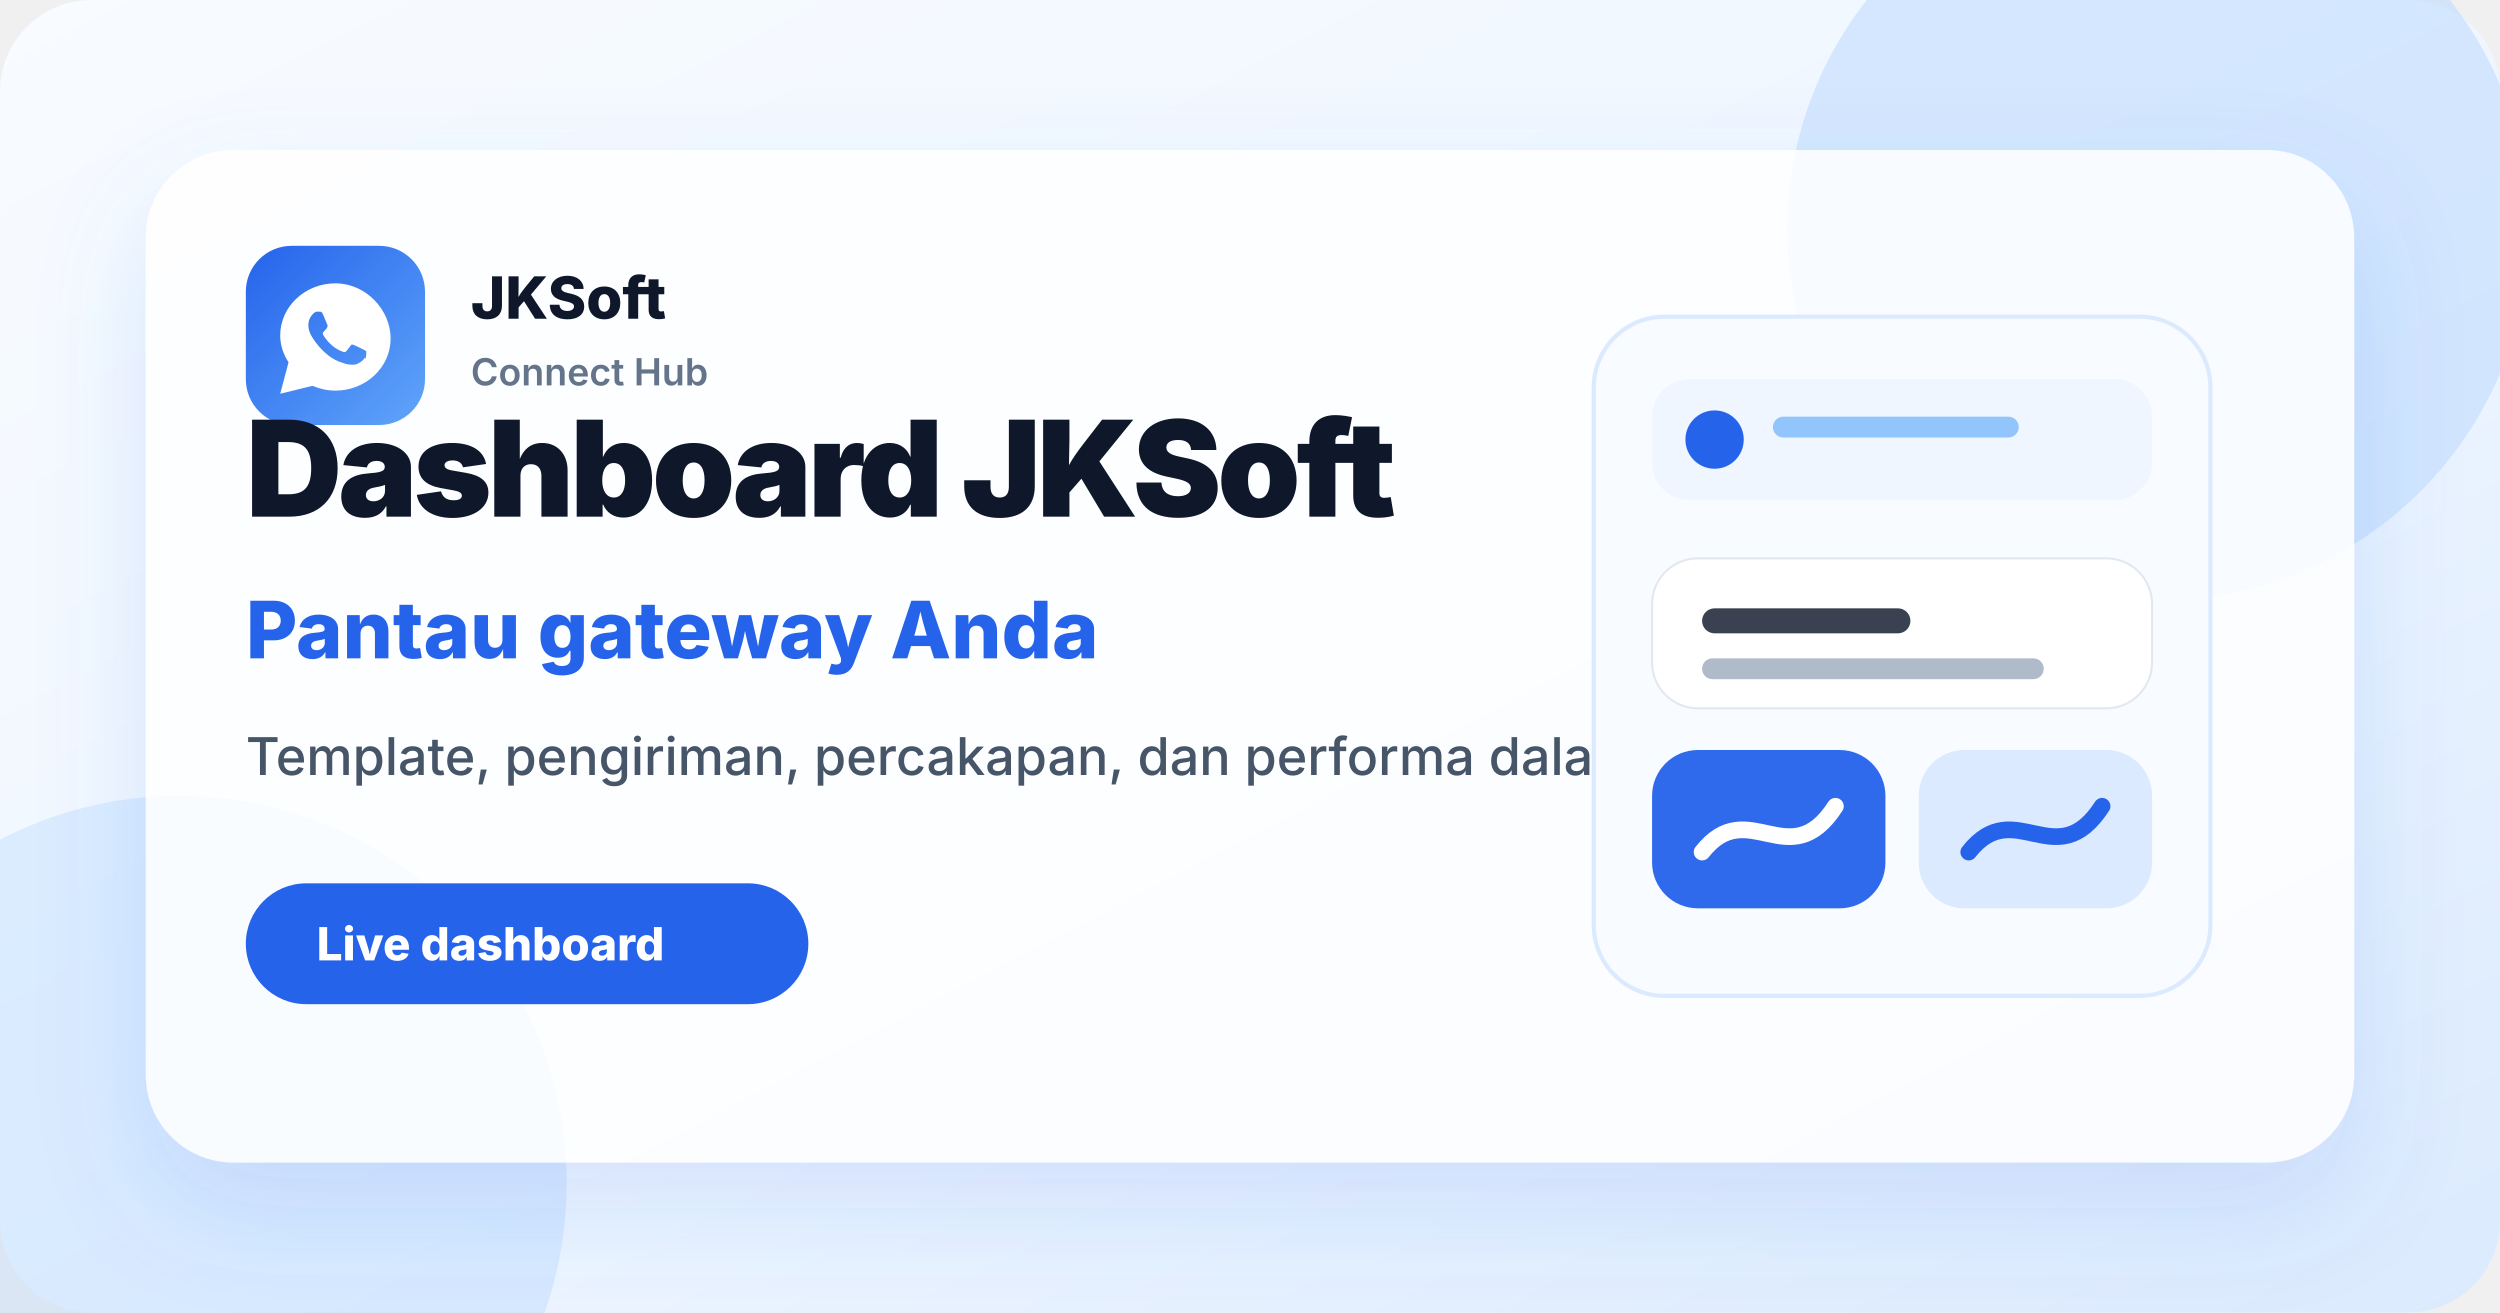
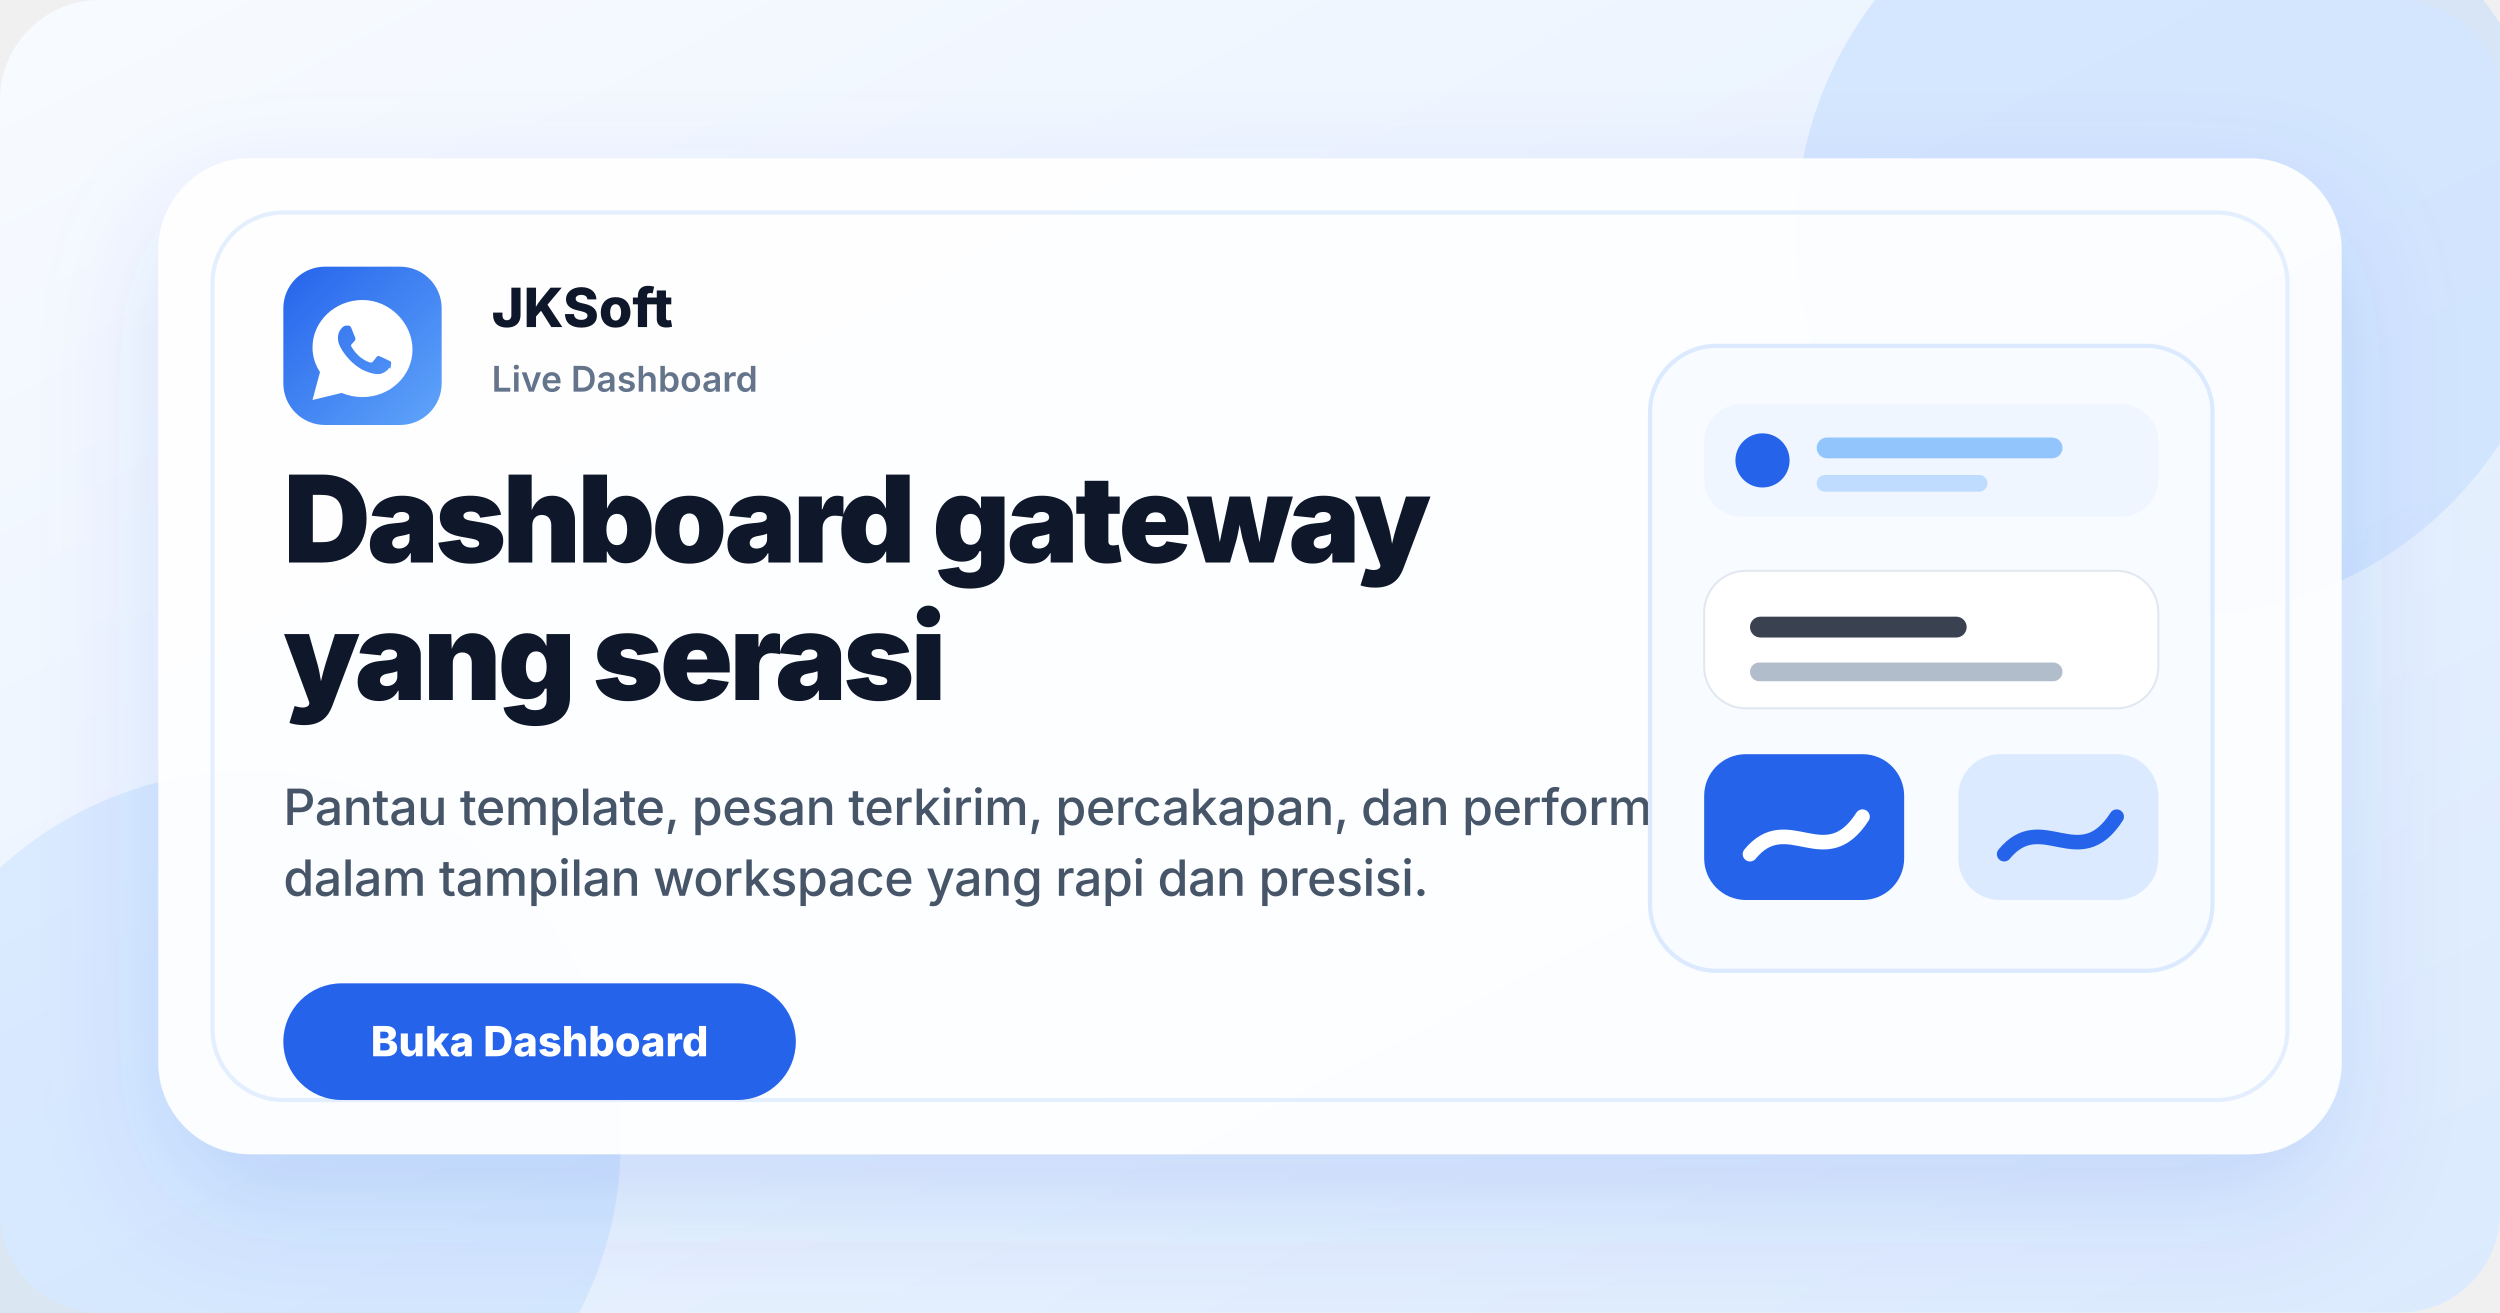
- <svg xmlns="http://www.w3.org/2000/svg" viewBox="0 0 1200 630" role="img" aria-label="Dashboard JKSoft Open Graph image">
+ <svg xmlns="http://www.w3.org/2000/svg" viewBox="0 0 1200 630" role="img" aria-label="JKSoft Dashboard Open Graph image">
  <defs>
    <linearGradient id="bg" x1="0" y1="0" x2="1" y2="1">
      <stop offset="0" stop-color="#f8fbff" />
-       <stop offset="0.55" stop-color="#eef6ff" />
      <stop offset="1" stop-color="#dbeafe" />
    </linearGradient>
    <linearGradient id="brand" x1="0" y1="0" x2="1" y2="1">
      <stop offset="0" stop-color="#2563eb" />
      <stop offset="1" stop-color="#60a5fa" />
    </linearGradient>
-     <filter id="shadow" x="-20%" y="-20%" width="140%" height="140%">
-       <feDropShadow dx="0" dy="22" stdDeviation="26" flood-color="#2563eb" flood-opacity="0.16" />
+     <filter id="softShadow" x="-20%" y="-20%" width="140%" height="140%">
+       <feDropShadow dx="0" dy="24" stdDeviation="28" flood-color="#1d4ed8" flood-opacity="0.14" />
    </filter>
  </defs>
-   <rect width="1200" height="630" rx="44" fill="url(#bg)" />
-   <circle cx="1036" cy="110" r="178" fill="#bfdbfe" opacity="0.58" />
-   <circle cx="86" cy="568" r="186" fill="#93c5fd" opacity="0.24" />
-   <rect x="70" y="72" width="1060" height="486" rx="42" fill="#ffffff" opacity="0.84" filter="url(#shadow)" />
-   <g transform="translate(118 118)">
-     <rect width="86" height="86" rx="22" fill="url(#brand)" />
-     <path fill="#fff" d="M43 18c-14.6 0-26.5 11.2-26.5 25 0 4.7 1.5 9.1 4 12.9L16.5 71 32 67.2c3.6 1.5 7.1 2.3 11 2.3 14.6 0 26.5-11.2 26.5-25S57.6 18 43 18Zm14.1 35.6c-.6 1.6-3.4 3.2-4.7 3.4-1.2.1-2.6.1-4.3-.3-1-.3-2.2-.7-3.8-1.3-6.8-2.9-11.2-9.7-11.5-10.1-.3-.4-2.8-3.7-2.8-7.1s1.8-5 2.4-5.7c.6-.6 1.3-.9 1.8-.9h1.3c.4 0 1 0 1.5 1.2.6 1.3 1.9 4.7 2.1 5 .1.3.3.7 0 1.2s-.3.7-.6 1l-1.1 1.2c-.3.3-.7.7-.3 1.5.4.7 1.8 2.9 3.8 4.7 2.6 2.4 4.9 3.1 5.6 3.4.7.3 1.2.3 1.6-.1.4-.6 1.8-2.1 2.2-2.8.4-.7.9-.6 1.5-.3.6.1 4 1.9 4.7 2.2.7.3 1.2.6 1.3.9.1.3.1 1.9-.4 3.7Z" />
-     <text x="108" y="35" fill="#0f172a" font-family="Inter, Arial, Helvetica, sans-serif" font-size="28" font-weight="800">JKSoft</text>
-     <text x="108" y="67" fill="#64748b" font-family="Inter, Arial, Helvetica, sans-serif" font-size="18" font-weight="600">Connect Hub</text>
+   <rect width="1200" height="630" rx="48" fill="url(#bg)" />
+   <circle cx="1046" cy="112" r="184" fill="#bfdbfe" opacity="0.52" />
+   <circle cx="120" cy="548" r="178" fill="#93c5fd" opacity="0.22" />
+   <rect x="76" y="76" width="1048" height="478" rx="44" fill="#ffffff" opacity="0.9" filter="url(#softShadow)" />
+   <rect x="102" y="102" width="996" height="426" rx="34" fill="none" stroke="#dbeafe" stroke-width="2" opacity="0.75" />
+   <g transform="translate(136 128)">
+     <rect width="76" height="76" rx="20" fill="url(#brand)" />
+     <path fill="#fff" d="M38 16c-13.2 0-24 10.2-24 22.8 0 4.3 1.3 8.3 3.6 11.8L14 64l14-3.4c3.1 1.3 6.5 2 10 2 13.2 0 24-10.2 24-22.8S51.2 16 38 16Zm12.8 32.4c-.5 1.5-3.1 2.9-4.3 3.1-1.1.1-2.4.1-3.9-.3-.9-.2-2-.6-3.5-1.2-6.2-2.7-10.2-8.8-10.4-9.2-.3-.4-2.5-3.4-2.5-6.5s1.6-4.6 2.2-5.2c.5-.5 1.2-.8 1.6-.8h1.2c.4 0 .9 0 1.4 1.1.5 1.2 1.7 4.3 1.9 4.6.1.3.2.6 0 1.1s-.3.6-.6.9l-1 1.1c-.3.3-.6.6-.2 1.4.4.6 1.6 2.6 3.5 4.3 2.4 2.2 4.4 2.8 5.1 3.1.6.2 1.1.2 1.5-.1.4-.5 1.6-1.9 2-2.5.4-.6.8-.5 1.4-.3.5.1 3.6 1.7 4.3 2 .6.3 1.1.5 1.2.8.1.3.1 1.7-.4 3.3Z" />
+     <text x="100" y="29" fill="#0f172a" font-family="Inter, Arial, Helvetica, sans-serif" font-size="26" font-weight="800">JKSoft</text>
+     <text x="100" y="60" fill="#64748b" font-family="Inter, Arial, Helvetica, sans-serif" font-size="17" font-weight="600">Live Dashboard</text>
  </g>
-   <g transform="translate(118 248)">
-     <text x="0" y="0" fill="#0f172a" font-family="Inter, Arial, Helvetica, sans-serif" font-size="64" font-weight="900" letter-spacing="-2">Dashboard JKSoft</text>
-     <text x="0" y="68" fill="#2563eb" font-family="Inter, Arial, Helvetica, sans-serif" font-size="38" font-weight="800">Pantau gateway Anda</text>
-     <text x="0" y="124" fill="#475569" font-family="Inter, Arial, Helvetica, sans-serif" font-size="25" font-weight="500">Template, pengiriman, percakapan, dan performa dalam satu tampilan.</text>
-     <rect x="0" y="176" width="270" height="58" rx="29" fill="#2563eb" />
-     <text x="34" y="213" fill="#fff" font-family="Inter, Arial, Helvetica, sans-serif" font-size="22" font-weight="800">Live dashboard</text>
+   <g transform="translate(136 270)">
+     <text fill="#0f172a" font-family="Inter, Arial, Helvetica, sans-serif" font-size="58" font-weight="900" letter-spacing="-1.8">
+       <tspan x="0" y="0">Dashboard gateway</tspan>
+       <tspan x="0" y="66">yang serasi</tspan>
+     </text>
+     <text fill="#475569" font-family="Inter, Arial, Helvetica, sans-serif" font-size="24" font-weight="500" letter-spacing="-0.2">
+       <tspan x="0" y="126">Pantau template, pesan terkirim, percakapan, dan performa</tspan>
+       <tspan x="0" y="160">dalam tampilan workspace yang rapi dan presisi.</tspan>
+     </text>
+     <rect x="0" y="202" width="246" height="56" rx="28" fill="#2563eb" />
+     <text x="123" y="237" fill="#ffffff" font-family="Inter, Arial, Helvetica, sans-serif" font-size="20" font-weight="800" text-anchor="middle">Buka Dashboard</text>
  </g>
-   <g transform="translate(765 152)">
-     <rect width="296" height="326" rx="34" fill="#f8fbff" stroke="#dbeafe" stroke-width="2" />
-     <rect x="28" y="30" width="240" height="58" rx="18" fill="#eff6ff" />
-     <circle cx="58" cy="59" r="14" fill="#2563eb" />
-     <rect x="86" y="48" width="118" height="10" rx="5" fill="#93c5fd" />
-     <rect x="28" y="116" width="240" height="72" rx="22" fill="#ffffff" stroke="#e2e8f0" />
-     <rect x="52" y="140" width="100" height="12" rx="6" fill="#0f172a" opacity="0.82" />
-     <rect x="52" y="164" width="164" height="10" rx="5" fill="#94a3b8" opacity="0.74" />
-     <rect x="28" y="208" width="112" height="76" rx="22" fill="#2563eb" opacity="0.95" />
-     <rect x="156" y="208" width="112" height="76" rx="22" fill="#dbeafe" />
-     <path d="M52 257c22-28 42 12 64-22" fill="none" stroke="#fff" stroke-width="8" stroke-linecap="round" />
-     <path d="M180 257c22-28 42 12 64-22" fill="none" stroke="#2563eb" stroke-width="8" stroke-linecap="round" />
+   <g transform="translate(792 166)">
+     <rect width="270" height="300" rx="32" fill="#f8fbff" stroke="#dbeafe" stroke-width="2" />
+     <rect x="26" y="28" width="218" height="54" rx="18" fill="#eff6ff" />
+     <circle cx="54" cy="55" r="13" fill="#2563eb" />
+     <rect x="80" y="44" width="118" height="10" rx="5" fill="#93c5fd" />
+     <rect x="80" y="62" width="82" height="8" rx="4" fill="#bfdbfe" />
+     <rect x="26" y="108" width="218" height="66" rx="20" fill="#ffffff" stroke="#e2e8f0" />
+     <rect x="48" y="130" width="104" height="10" rx="5" fill="#0f172a" opacity="0.82" />
+     <rect x="48" y="152" width="150" height="9" rx="4.5" fill="#94a3b8" opacity="0.72" />
+     <rect x="26" y="196" width="96" height="70" rx="20" fill="#2563eb" />
+     <rect x="148" y="196" width="96" height="70" rx="20" fill="#dbeafe" />
+     <path d="M48 244c18-22 36 10 54-18" fill="none" stroke="#ffffff" stroke-width="7" stroke-linecap="round" />
+     <path d="M170 244c18-22 36 10 54-18" fill="none" stroke="#2563eb" stroke-width="7" stroke-linecap="round" />
  </g>
</svg>
